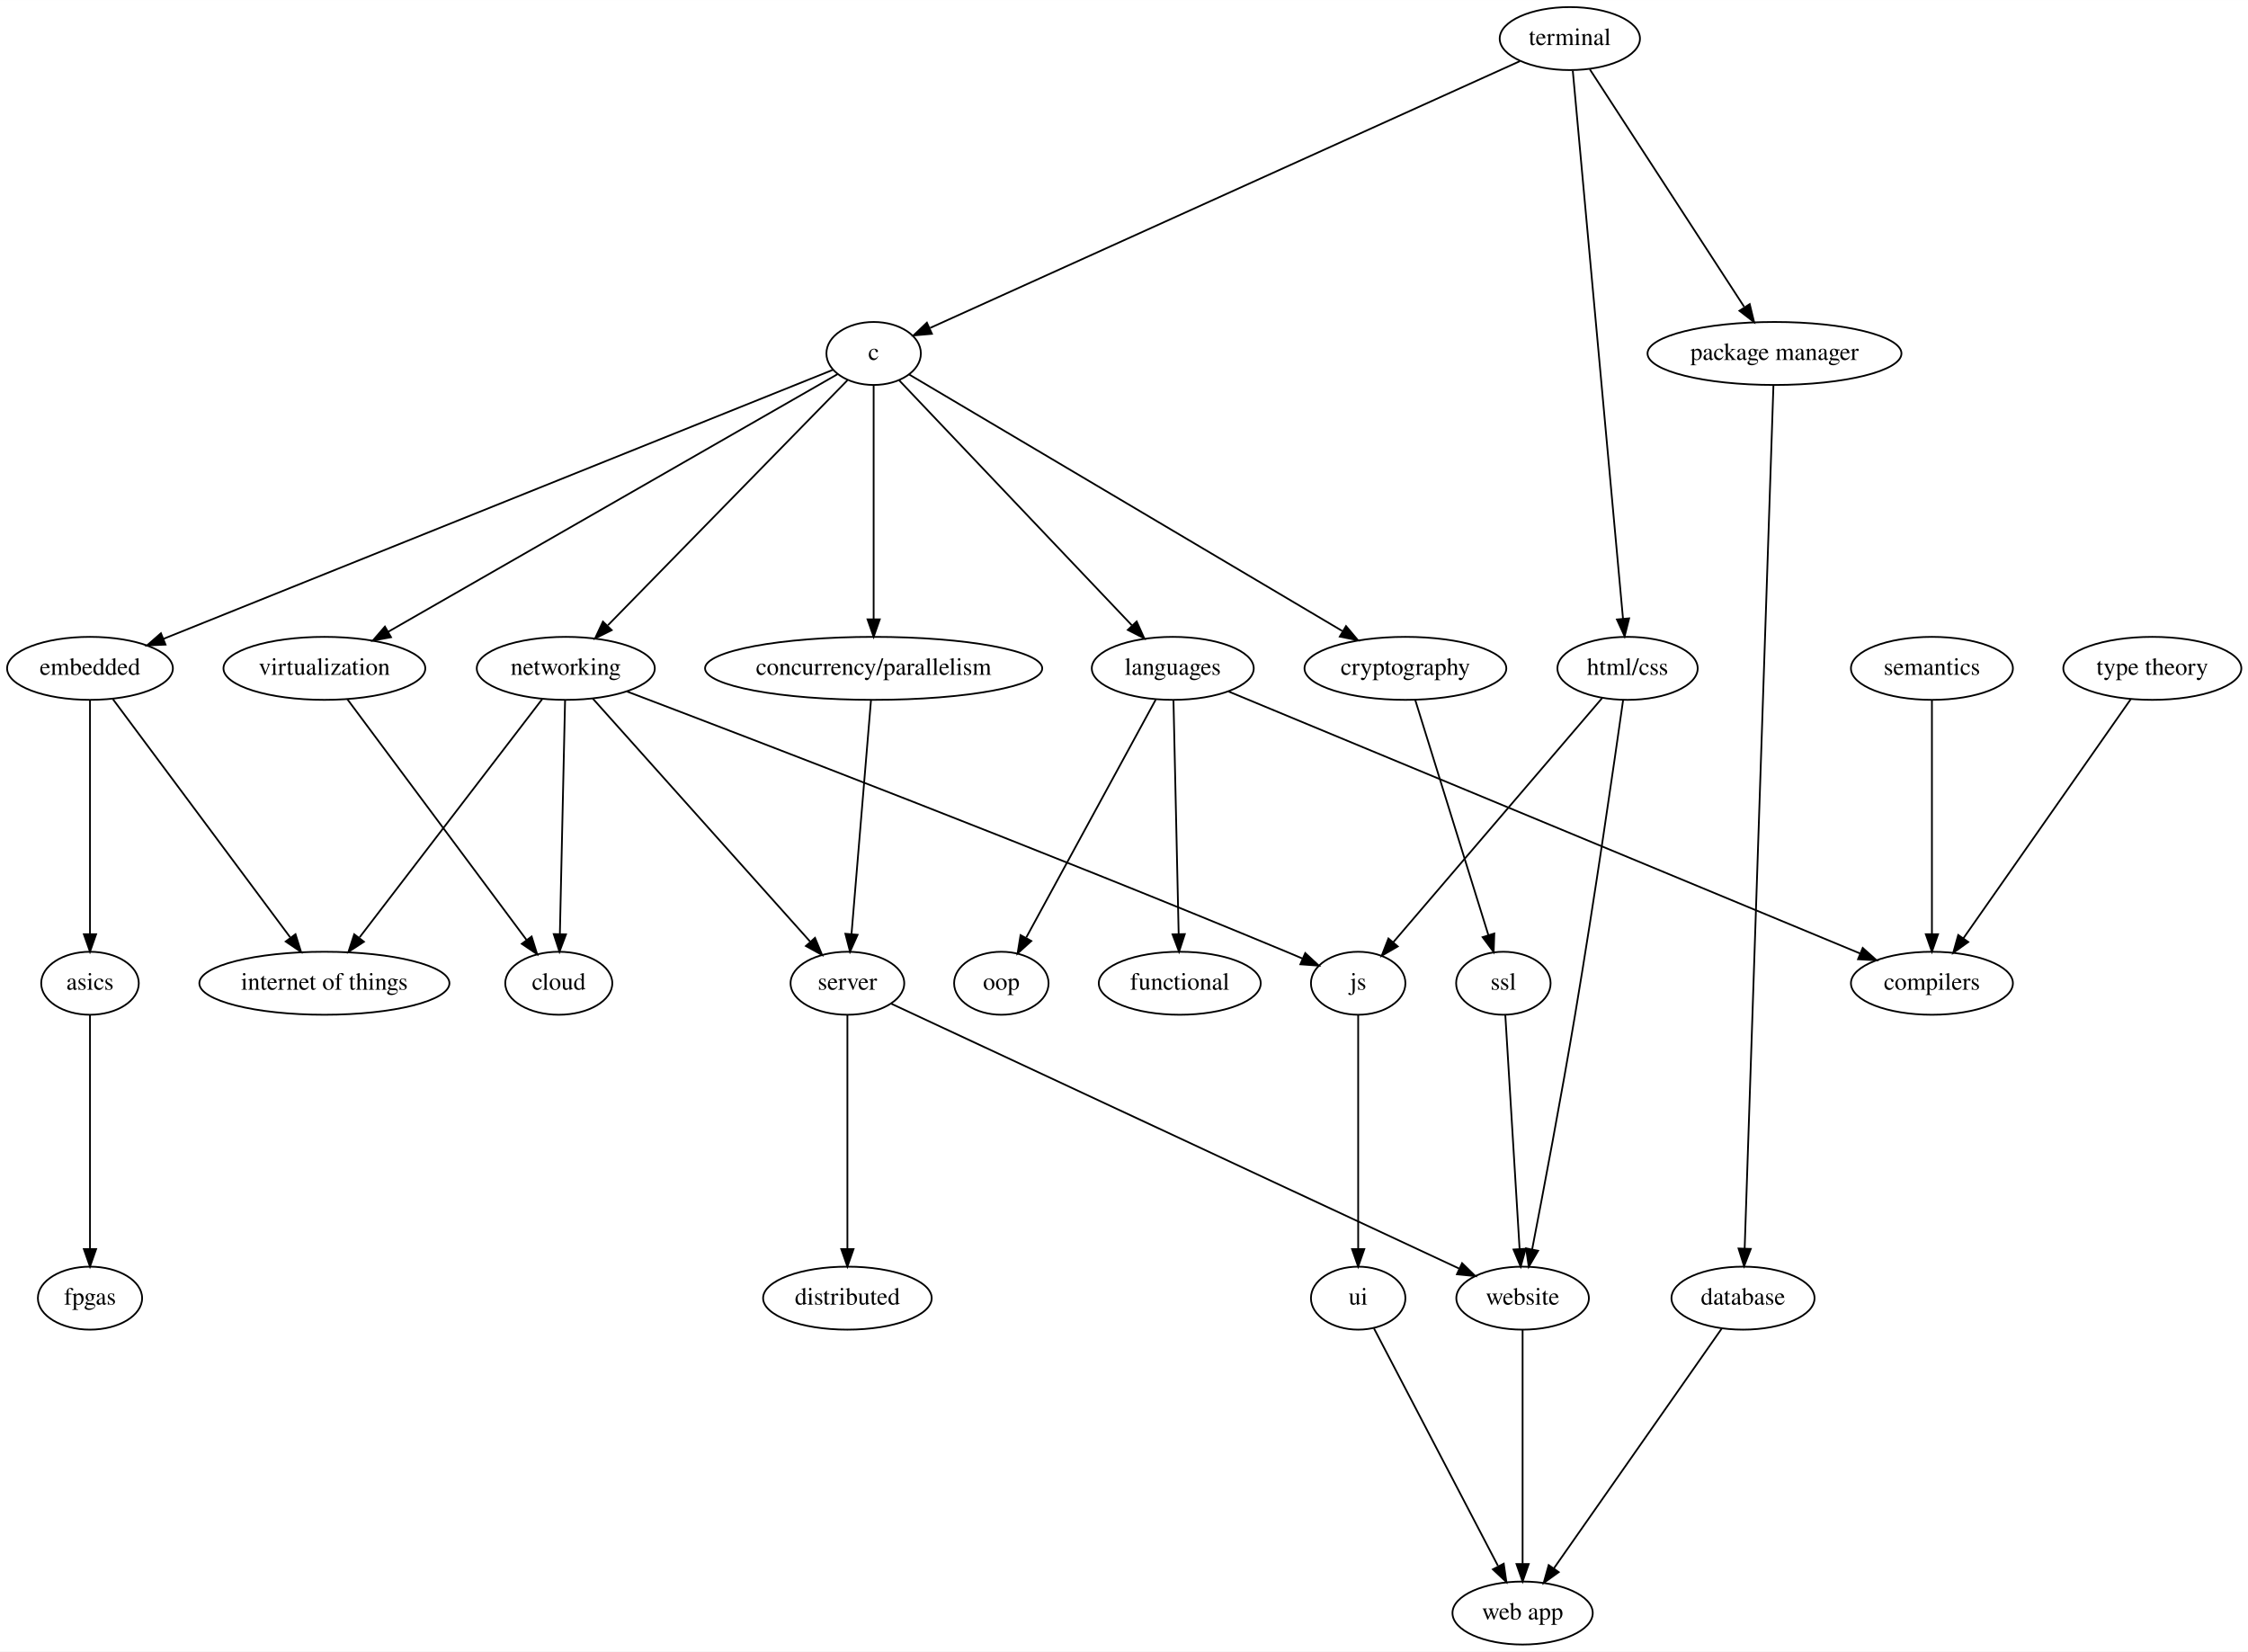
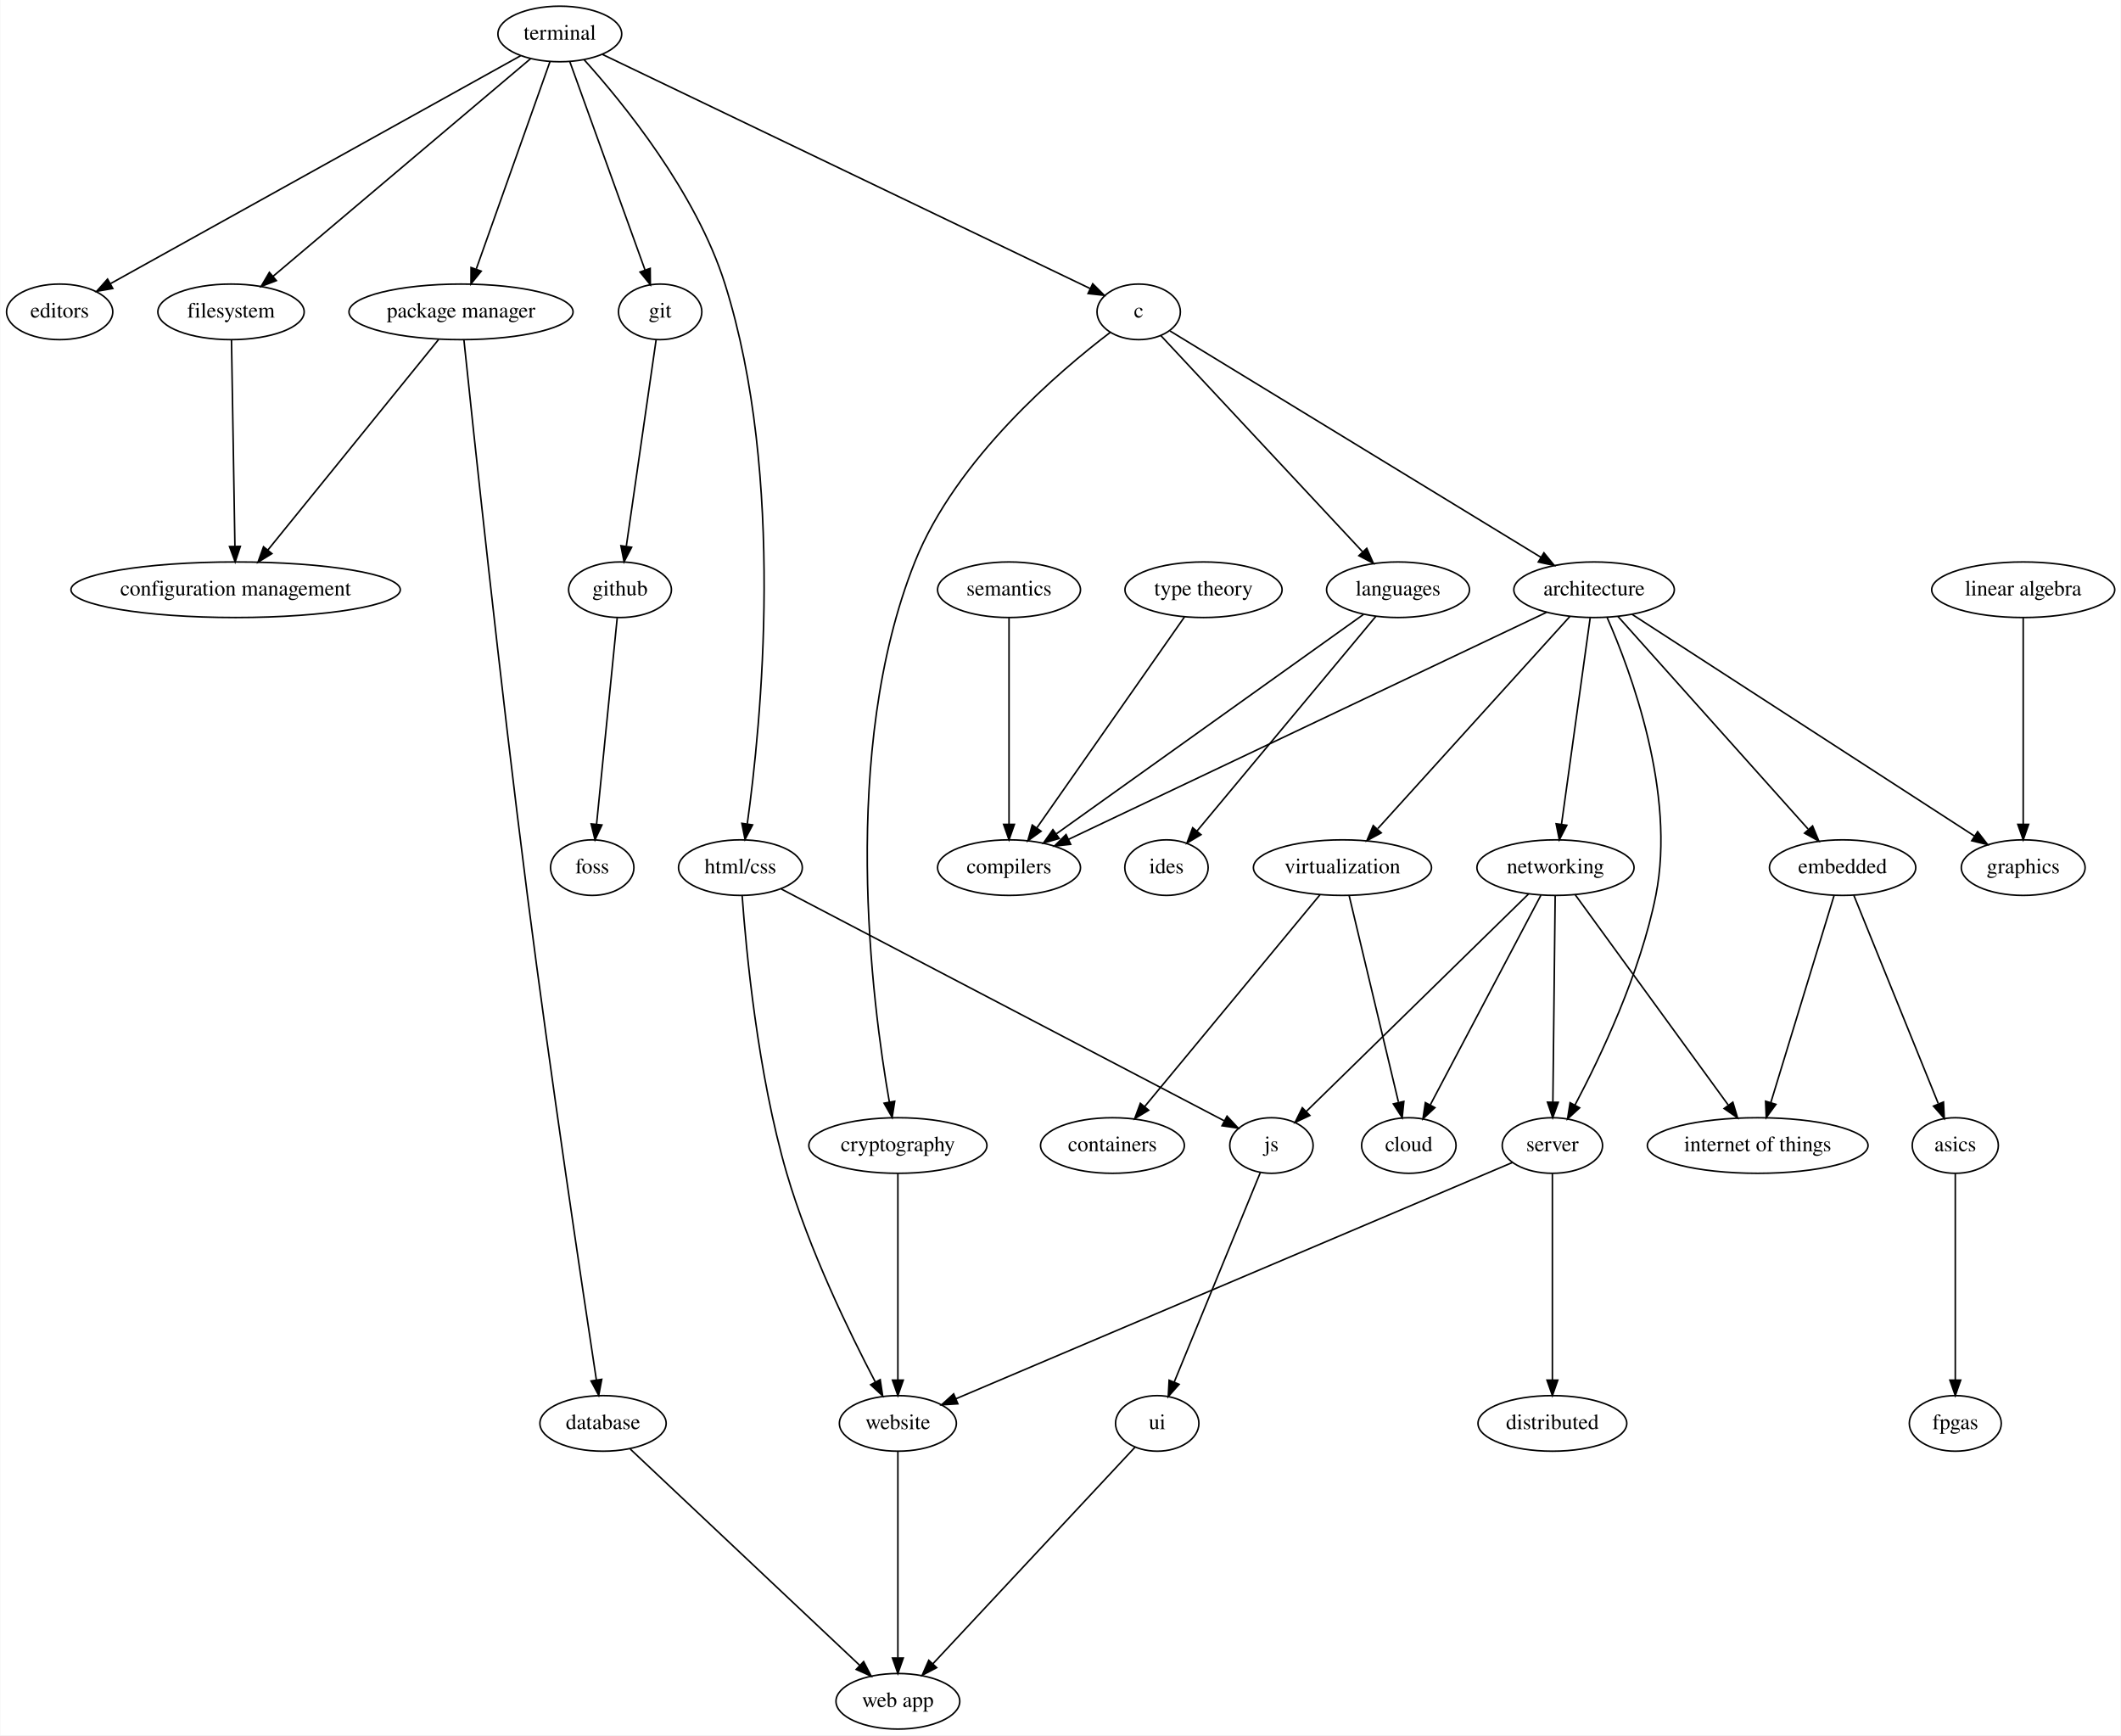
- <svg xmlns="http://www.w3.org/2000/svg" width="1285pt" height="944pt" viewBox="0.00 0.00 1285.14 944.00">
-   <g id="graph0" class="graph" transform="scale(1 1) rotate(0) translate(4 940)">
-     <polygon fill="#ffffff" stroke="transparent" points="-4,4 -4,-940 1281.141,-940 1281.141,4 -4,4" />
+ <svg xmlns="http://www.w3.org/2000/svg" width="1374pt" height="1124pt" viewBox="0.00 0.00 1373.59 1124.00">
+   <g id="graph0" class="graph" transform="scale(1 1) rotate(0) translate(4 1120)">
+     <polygon fill="#ffffff" stroke="transparent" points="-4,4 -4,-1120 1369.592,-1120 1369.592,4 -4,4" />
    <g id="node1" class="node">
-       <ellipse fill="none" stroke="#000000" cx="893.446" cy="-918" rx="40.094" ry="18" />
-       <text text-anchor="middle" x="893.446" y="-914.3" font-family="Times,serif" font-size="14.00" fill="#000000">terminal</text>
+       <ellipse fill="none" stroke="#000000" cx="358.447" cy="-1098" rx="40.094" ry="18" />
+       <text text-anchor="middle" x="358.447" y="-1094.3" font-family="Times,serif" font-size="14.00" fill="#000000">terminal</text>
    </g>
    <g id="node2" class="node">
-       <ellipse fill="none" stroke="#000000" cx="495.446" cy="-738" rx="27" ry="18" />
-       <text text-anchor="middle" x="495.446" y="-734.3" font-family="Times,serif" font-size="14.00" fill="#000000">c</text>
+       <ellipse fill="none" stroke="#000000" cx="34.447" cy="-918" rx="34.394" ry="18" />
+       <text text-anchor="middle" x="34.447" y="-914.3" font-family="Times,serif" font-size="14.00" fill="#000000">editors</text>
    </g>
    <g id="edge1" class="edge">
-       <path fill="none" stroke="#000000" d="M864.823,-905.055C792.668,-872.422 603.694,-786.956 527.741,-752.606" />
-       <polygon fill="#000000" stroke="#000000" points="528.768,-749.229 518.215,-748.298 525.884,-755.607 528.768,-749.229" />
+       <path fill="none" stroke="#000000" d="M333.023,-1083.876C274.869,-1051.568 132.184,-972.298 67.401,-936.308" />
+       <polygon fill="#000000" stroke="#000000" points="68.869,-933.12 58.428,-931.323 65.469,-939.239 68.869,-933.12" />
+     </g>
+     <g id="node3" class="node">
+       <ellipse fill="none" stroke="#000000" cx="145.447" cy="-918" rx="47.392" ry="18" />
+       <text text-anchor="middle" x="145.447" y="-914.3" font-family="Times,serif" font-size="14.00" fill="#000000">filesystem</text>
+     </g>
+     <g id="edge2" class="edge">
+       <path fill="none" stroke="#000000" d="M339.545,-1082.026C301.684,-1050.032 216.435,-977.99 172.603,-940.949" />
+       <polygon fill="#000000" stroke="#000000" points="174.818,-938.239 164.921,-934.457 170.3,-943.585 174.818,-938.239" />
+     </g>
+     <g id="node5" class="node">
+       <ellipse fill="none" stroke="#000000" cx="294.447" cy="-918" rx="72.588" ry="18" />
+       <text text-anchor="middle" x="294.447" y="-914.3" font-family="Times,serif" font-size="14.00" fill="#000000">package manager</text>
+     </g>
+     <g id="edge13" class="edge">
+       <path fill="none" stroke="#000000" d="M352.076,-1080.083C340.892,-1048.627 317.653,-983.267 304.355,-945.868" />
+       <polygon fill="#000000" stroke="#000000" points="307.535,-944.361 300.887,-936.112 300.939,-946.707 307.535,-944.361" />
+     </g>
+     <g id="node6" class="node">
+       <ellipse fill="none" stroke="#000000" cx="423.447" cy="-918" rx="27" ry="18" />
+       <text text-anchor="middle" x="423.447" y="-914.3" font-family="Times,serif" font-size="14.00" fill="#000000">git</text>
+     </g>
+     <g id="edge5" class="edge">
+       <path fill="none" stroke="#000000" d="M364.917,-1080.083C376.335,-1048.464 400.123,-982.591 413.592,-945.29" />
+       <polygon fill="#000000" stroke="#000000" points="416.994,-946.173 417.099,-935.579 410.411,-943.796 416.994,-946.173" />
+     </g>
+     <g id="node9" class="node">
+       <ellipse fill="none" stroke="#000000" cx="733.447" cy="-918" rx="27" ry="18" />
+       <text text-anchor="middle" x="733.447" y="-914.3" font-family="Times,serif" font-size="14.00" fill="#000000">c</text>
+     </g>
+     <g id="edge8" class="edge">
+       <path fill="none" stroke="#000000" d="M386.022,-1084.764C454.171,-1052.052 630.211,-967.553 702.133,-933.031" />
+       <polygon fill="#000000" stroke="#000000" points="703.671,-936.175 711.172,-928.692 700.642,-929.864 703.671,-936.175" />
+     </g>
+     <g id="node18" class="node">
+       <ellipse fill="none" stroke="#000000" cx="475.447" cy="-558" rx="40.094" ry="18" />
+       <text text-anchor="middle" x="475.447" y="-554.3" font-family="Times,serif" font-size="14.00" fill="#000000">html/css</text>
+     </g>
+     <g id="edge18" class="edge">
+       <path fill="none" stroke="#000000" d="M374.251,-1081.254C399.179,-1053.593 446.717,-995.477 465.447,-936 504.872,-810.809 488.815,-650.604 479.891,-586.436" />
+       <polygon fill="#000000" stroke="#000000" points="483.319,-585.687 478.426,-576.289 476.391,-586.687 483.319,-585.687" />
+     </g>
+     <g id="node4" class="node">
+       <ellipse fill="none" stroke="#000000" cx="148.447" cy="-738" rx="106.681" ry="18" />
+       <text text-anchor="middle" x="148.447" y="-734.3" font-family="Times,serif" font-size="14.00" fill="#000000">configuration management</text>
+     </g>
+     <g id="edge3" class="edge">
+       <path fill="none" stroke="#000000" d="M145.751,-899.75C146.276,-868.269 147.354,-803.55 147.976,-766.225" />
+       <polygon fill="#000000" stroke="#000000" points="151.479,-766.088 148.146,-756.031 144.48,-765.971 151.479,-766.088" />
+     </g>
+     <g id="edge4" class="edge">
+       <path fill="none" stroke="#000000" d="M279.914,-900.083C253.897,-868.006 199.284,-800.676 169.283,-763.688" />
+       <polygon fill="#000000" stroke="#000000" points="171.939,-761.406 162.921,-755.845 166.502,-765.816 171.939,-761.406" />
+     </g>
+     <g id="node20" class="node">
+       <ellipse fill="none" stroke="#000000" cx="386.447" cy="-198" rx="40.893" ry="18" />
+       <text text-anchor="middle" x="386.447" y="-194.3" font-family="Times,serif" font-size="14.00" fill="#000000">database</text>
+     </g>
+     <g id="edge22" class="edge">
+       <path fill="none" stroke="#000000" d="M296.32,-899.88C301.992,-845.384 319.687,-678.226 337.447,-540 352.451,-423.227 373.253,-284.467 382.141,-226.084" />
+       <polygon fill="#000000" stroke="#000000" points="385.61,-226.556 383.658,-216.142 378.69,-225.5 385.61,-226.556" />
    </g>
    <g id="node7" class="node">
-       <ellipse fill="none" stroke="#000000" cx="1010.446" cy="-738" rx="72.588" ry="18" />
-       <text text-anchor="middle" x="1010.446" y="-734.3" font-family="Times,serif" font-size="14.00" fill="#000000">package manager</text>
+       <ellipse fill="none" stroke="#000000" cx="397.447" cy="-738" rx="33.295" ry="18" />
+       <text text-anchor="middle" x="397.447" y="-734.3" font-family="Times,serif" font-size="14.00" fill="#000000">github</text>
+     </g>
+     <g id="edge6" class="edge">
+       <path fill="none" stroke="#000000" d="M420.859,-900.083C416.335,-868.761 406.955,-803.825 401.542,-766.349" />
+       <polygon fill="#000000" stroke="#000000" points="404.957,-765.509 400.063,-756.112 398.029,-766.51 404.957,-765.509" />
+     </g>
+     <g id="node8" class="node">
+       <ellipse fill="none" stroke="#000000" cx="379.447" cy="-558" rx="27" ry="18" />
+       <text text-anchor="middle" x="379.447" y="-554.3" font-family="Times,serif" font-size="14.00" fill="#000000">foss</text>
    </g>
    <g id="edge7" class="edge">
-       <path fill="none" stroke="#000000" d="M904.877,-900.413C925.444,-868.771 968.798,-802.074 993.062,-764.744" />
-       <polygon fill="#000000" stroke="#000000" points="996.279,-766.217 998.795,-755.925 990.41,-762.402 996.279,-766.217" />
+       <path fill="none" stroke="#000000" d="M395.622,-719.75C392.474,-688.269 386.002,-623.55 382.269,-586.225" />
+       <polygon fill="#000000" stroke="#000000" points="385.728,-585.633 381.25,-576.031 378.762,-586.329 385.728,-585.633" />
+     </g>
+     <g id="node10" class="node">
+       <ellipse fill="none" stroke="#000000" cx="1028.447" cy="-738" rx="51.991" ry="18" />
+       <text text-anchor="middle" x="1028.447" y="-734.3" font-family="Times,serif" font-size="14.00" fill="#000000">architecture</text>
+     </g>
+     <g id="edge9" class="edge">
+       <path fill="none" stroke="#000000" d="M753.723,-905.628C803.476,-875.27 932.038,-796.826 994.024,-759.004" />
+       <polygon fill="#000000" stroke="#000000" points="995.956,-761.925 1002.669,-753.729 992.31,-755.95 995.956,-761.925" />
+     </g>
+     <g id="node19" class="node">
+       <ellipse fill="none" stroke="#000000" cx="577.447" cy="-378" rx="57.69" ry="18" />
+       <text text-anchor="middle" x="577.447" y="-374.3" font-family="Times,serif" font-size="14.00" fill="#000000">cryptography</text>
+     </g>
+     <g id="edge20" class="edge">
+       <path fill="none" stroke="#000000" d="M715.06,-904.728C682.374,-879.883 615.09,-822.787 588.447,-756 539.594,-633.541 560.618,-470.6 571.951,-406.046" />
+       <polygon fill="#000000" stroke="#000000" points="575.395,-406.669 573.74,-396.204 568.508,-405.417 575.395,-406.669" />
+     </g>
+     <g id="node27" class="node">
+       <ellipse fill="none" stroke="#000000" cx="901.447" cy="-738" rx="46.292" ry="18" />
+       <text text-anchor="middle" x="901.447" y="-734.3" font-family="Times,serif" font-size="14.00" fill="#000000">languages</text>
+     </g>
+     <g id="edge31" class="edge">
+       <path fill="none" stroke="#000000" d="M747.77,-902.653C776.884,-871.46 843.188,-800.42 878.431,-762.66" />
+       <polygon fill="#000000" stroke="#000000" points="881.19,-764.833 885.455,-755.134 876.073,-760.057 881.19,-764.833" />
    </g>
    <g id="node11" class="node">
-       <ellipse fill="none" stroke="#000000" cx="926.446" cy="-558" rx="40.094" ry="18" />
-       <text text-anchor="middle" x="926.446" y="-554.3" font-family="Times,serif" font-size="14.00" fill="#000000">html/css</text>
+       <ellipse fill="none" stroke="#000000" cx="1003.447" cy="-558" rx="50.892" ry="18" />
+       <text text-anchor="middle" x="1003.447" y="-554.3" font-family="Times,serif" font-size="14.00" fill="#000000">networking</text>
+     </g>
+     <g id="edge41" class="edge">
+       <path fill="none" stroke="#000000" d="M1025.912,-719.75C1021.54,-688.269 1012.551,-623.55 1007.367,-586.225" />
+       <polygon fill="#000000" stroke="#000000" points="1010.794,-585.454 1005.951,-576.031 1003.86,-586.417 1010.794,-585.454" />
+     </g>
+     <g id="node13" class="node">
+       <ellipse fill="none" stroke="#000000" cx="865.447" cy="-558" rx="57.69" ry="18" />
+       <text text-anchor="middle" x="865.447" y="-554.3" font-family="Times,serif" font-size="14.00" fill="#000000">virtualization</text>
+     </g>
+     <g id="edge40" class="edge">
+       <path fill="none" stroke="#000000" d="M1012.818,-720.741C983.927,-688.836 922.049,-620.506 888.394,-583.34" />
+       <polygon fill="#000000" stroke="#000000" points="890.575,-580.534 881.268,-575.471 885.386,-585.233 890.575,-580.534" />
+     </g>
+     <g id="node15" class="node">
+       <ellipse fill="none" stroke="#000000" cx="1001.447" cy="-378" rx="32.494" ry="18" />
+       <text text-anchor="middle" x="1001.447" y="-374.3" font-family="Times,serif" font-size="14.00" fill="#000000">server</text>
+     </g>
+     <g id="edge14" class="edge">
+       <path fill="none" stroke="#000000" d="M1036.918,-719.99C1052.202,-685.213 1081.633,-606.387 1068.447,-540 1058.452,-489.68 1032.571,-435.391 1016.058,-404.175" />
+       <polygon fill="#000000" stroke="#000000" points="1019.081,-402.408 1011.262,-395.259 1012.917,-405.724 1019.081,-402.408" />
+     </g>
+     <g id="node23" class="node">
+       <ellipse fill="none" stroke="#000000" cx="1189.447" cy="-558" rx="47.392" ry="18" />
+       <text text-anchor="middle" x="1189.447" y="-554.3" font-family="Times,serif" font-size="14.00" fill="#000000">embedded</text>
+     </g>
+     <g id="edge26" class="edge">
+       <path fill="none" stroke="#000000" d="M1043.884,-720.741C1072.494,-688.755 1133.853,-620.155 1167.037,-583.055" />
+       <polygon fill="#000000" stroke="#000000" points="1169.998,-584.994 1174.056,-575.207 1164.781,-580.327 1169.998,-584.994" />
+     </g>
+     <g id="node29" class="node">
+       <ellipse fill="none" stroke="#000000" cx="649.447" cy="-558" rx="46.292" ry="18" />
+       <text text-anchor="middle" x="649.447" y="-554.3" font-family="Times,serif" font-size="14.00" fill="#000000">compilers</text>
+     </g>
+     <g id="edge33" class="edge">
+       <path fill="none" stroke="#000000" d="M997.753,-723.422C929.14,-690.836 763.463,-612.15 688.023,-576.321" />
+       <polygon fill="#000000" stroke="#000000" points="689.387,-573.094 678.853,-571.966 686.384,-579.418 689.387,-573.094" />
+     </g>
+     <g id="node33" class="node">
+       <ellipse fill="none" stroke="#000000" cx="1306.447" cy="-558" rx="40.094" ry="18" />
+       <text text-anchor="middle" x="1306.447" y="-554.3" font-family="Times,serif" font-size="14.00" fill="#000000">graphics</text>
+     </g>
+     <g id="edge42" class="edge">
+       <path fill="none" stroke="#000000" d="M1053.118,-722.026C1103.698,-689.276 1219.085,-614.565 1274.965,-578.384" />
+       <polygon fill="#000000" stroke="#000000" points="1276.911,-581.293 1283.403,-572.92 1273.107,-575.418 1276.911,-581.293" />
+     </g>
+     <g id="node12" class="node">
+       <ellipse fill="none" stroke="#000000" cx="908.447" cy="-378" rx="30.595" ry="18" />
+       <text text-anchor="middle" x="908.447" y="-374.3" font-family="Times,serif" font-size="14.00" fill="#000000">cloud</text>
+     </g>
+     <g id="edge10" class="edge">
+       <path fill="none" stroke="#000000" d="M993.991,-540.083C977.189,-508.248 942.059,-441.686 922.447,-404.527" />
+       <polygon fill="#000000" stroke="#000000" points="925.349,-402.526 917.586,-395.315 919.158,-405.793 925.349,-402.526" />
+     </g>
+     <g id="edge15" class="edge">
+       <path fill="none" stroke="#000000" d="M1003.244,-539.75C1002.894,-508.269 1002.175,-443.55 1001.761,-406.225" />
+       <polygon fill="#000000" stroke="#000000" points="1005.258,-405.991 1001.647,-396.031 998.259,-406.069 1005.258,-405.991" />
+     </g>
+     <g id="node24" class="node">
+       <ellipse fill="none" stroke="#000000" cx="1134.447" cy="-378" rx="71.487" ry="18" />
+       <text text-anchor="middle" x="1134.447" y="-374.3" font-family="Times,serif" font-size="14.00" fill="#000000">internet of things</text>
+     </g>
+     <g id="edge28" class="edge">
+       <path fill="none" stroke="#000000" d="M1016.246,-540.413C1039.372,-508.637 1088.227,-441.508 1115.328,-404.271" />
+       <polygon fill="#000000" stroke="#000000" points="1118.347,-406.07 1121.402,-395.925 1112.687,-401.951 1118.347,-406.07" />
+     </g>
+     <g id="node32" class="node">
+       <ellipse fill="none" stroke="#000000" cx="819.447" cy="-378" rx="27" ry="18" />
+       <text text-anchor="middle" x="819.447" y="-374.3" font-family="Times,serif" font-size="14.00" fill="#000000">js</text>
+     </g>
+     <g id="edge38" class="edge">
+       <path fill="none" stroke="#000000" d="M986.137,-541.066C952.728,-508.384 879.378,-436.629 842.124,-400.184" />
+       <polygon fill="#000000" stroke="#000000" points="844.345,-397.461 834.749,-392.97 839.45,-402.465 844.345,-397.461" />
+     </g>
+     <g id="edge11" class="edge">
+       <path fill="none" stroke="#000000" d="M869.807,-539.75C877.327,-508.269 892.788,-443.55 901.704,-406.225" />
+       <polygon fill="#000000" stroke="#000000" points="905.22,-406.57 904.14,-396.031 898.412,-404.944 905.22,-406.57" />
+     </g>
+     <g id="node14" class="node">
+       <ellipse fill="none" stroke="#000000" cx="716.447" cy="-378" rx="46.593" ry="18" />
+       <text text-anchor="middle" x="716.447" y="-374.3" font-family="Times,serif" font-size="14.00" fill="#000000">containers</text>
    </g>
    <g id="edge12" class="edge">
-       <path fill="none" stroke="#000000" d="M895.128,-899.653C900.512,-840.913 917.352,-657.201 923.851,-586.305" />
-       <polygon fill="#000000" stroke="#000000" points="927.34,-586.588 924.767,-576.31 920.369,-585.949 927.34,-586.588" />
-     </g>
-     <g id="node3" class="node">
-       <ellipse fill="none" stroke="#000000" cx="181.446" cy="-558" rx="57.69" ry="18" />
-       <text text-anchor="middle" x="181.446" y="-554.3" font-family="Times,serif" font-size="14.00" fill="#000000">virtualization</text>
-     </g>
-     <g id="edge2" class="edge">
-       <path fill="none" stroke="#000000" d="M474.843,-726.19C422.589,-696.235 284.343,-616.986 217.991,-578.949" />
-       <polygon fill="#000000" stroke="#000000" points="219.538,-575.802 209.122,-573.865 216.057,-581.875 219.538,-575.802" />
-     </g>
-     <g id="node4" class="node">
-       <ellipse fill="none" stroke="#000000" cx="319.446" cy="-558" rx="50.892" ry="18" />
-       <text text-anchor="middle" x="319.446" y="-554.3" font-family="Times,serif" font-size="14.00" fill="#000000">networking</text>
-     </g>
-     <g id="edge3" class="edge">
-       <path fill="none" stroke="#000000" d="M480.44,-722.653C449.94,-691.46 380.479,-620.42 343.558,-582.66" />
-       <polygon fill="#000000" stroke="#000000" points="345.693,-579.837 336.199,-575.134 340.688,-584.731 345.693,-579.837" />
-     </g>
-     <g id="node5" class="node">
-       <ellipse fill="none" stroke="#000000" cx="495.446" cy="-558" rx="96.383" ry="18" />
-       <text text-anchor="middle" x="495.446" y="-554.3" font-family="Times,serif" font-size="14.00" fill="#000000">concurrency/parallelism</text>
-     </g>
-     <g id="edge4" class="edge">
-       <path fill="none" stroke="#000000" d="M495.446,-719.75C495.446,-688.269 495.446,-623.55 495.446,-586.225" />
-       <polygon fill="#000000" stroke="#000000" points="498.946,-586.031 495.446,-576.031 491.946,-586.031 498.946,-586.031" />
-     </g>
-     <g id="node12" class="node">
-       <ellipse fill="none" stroke="#000000" cx="799.446" cy="-558" rx="57.69" ry="18" />
-       <text text-anchor="middle" x="799.446" y="-554.3" font-family="Times,serif" font-size="14.00" fill="#000000">cryptography</text>
-     </g>
-     <g id="edge14" class="edge">
-       <path fill="none" stroke="#000000" d="M515.864,-725.91C566.619,-695.858 699.025,-617.46 763.34,-579.378" />
-       <polygon fill="#000000" stroke="#000000" points="765.496,-582.169 772.317,-574.063 761.929,-576.146 765.496,-582.169" />
+       <path fill="none" stroke="#000000" d="M850.889,-540.413C824.338,-508.339 767.971,-440.243 737.331,-403.229" />
+       <polygon fill="#000000" stroke="#000000" points="739.917,-400.865 730.845,-395.393 734.525,-405.328 739.917,-400.865" />
+     </g>
+     <g id="node16" class="node">
+       <ellipse fill="none" stroke="#000000" cx="1001.447" cy="-198" rx="48.192" ry="18" />
+       <text text-anchor="middle" x="1001.447" y="-194.3" font-family="Times,serif" font-size="14.00" fill="#000000">distributed</text>
+     </g>
+     <g id="edge16" class="edge">
+       <path fill="none" stroke="#000000" d="M1001.447,-359.75C1001.447,-328.269 1001.447,-263.55 1001.447,-226.225" />
+       <polygon fill="#000000" stroke="#000000" points="1004.947,-226.031 1001.447,-216.031 997.947,-226.031 1004.947,-226.031" />
    </g>
    <g id="node17" class="node">
-       <ellipse fill="none" stroke="#000000" cx="47.446" cy="-558" rx="47.392" ry="18" />
-       <text text-anchor="middle" x="47.446" y="-554.3" font-family="Times,serif" font-size="14.00" fill="#000000">embedded</text>
+       <ellipse fill="none" stroke="#000000" cx="577.447" cy="-198" rx="37.894" ry="18" />
+       <text text-anchor="middle" x="577.447" y="-194.3" font-family="Times,serif" font-size="14.00" fill="#000000">website</text>
+     </g>
+     <g id="edge17" class="edge">
+       <path fill="none" stroke="#000000" d="M975.562,-367.011C903.369,-336.363 699.561,-249.841 614.97,-213.93" />
+       <polygon fill="#000000" stroke="#000000" points="616.308,-210.695 605.735,-210.009 613.573,-217.139 616.308,-210.695" />
+     </g>
+     <g id="node21" class="node">
+       <ellipse fill="none" stroke="#000000" cx="577.447" cy="-18" rx="40.094" ry="18" />
+       <text text-anchor="middle" x="577.447" y="-14.3" font-family="Times,serif" font-size="14.00" fill="#000000">web app</text>
+     </g>
+     <g id="edge24" class="edge">
+       <path fill="none" stroke="#000000" d="M577.447,-179.75C577.447,-148.269 577.447,-83.55 577.447,-46.225" />
+       <polygon fill="#000000" stroke="#000000" points="580.947,-46.031 577.447,-36.031 573.947,-46.031 580.947,-46.031" />
+     </g>
+     <g id="edge19" class="edge">
+       <path fill="none" stroke="#000000" d="M476.564,-539.904C479.094,-504.652 486.577,-424.574 505.447,-360 519.92,-310.471 546.317,-256.333 562.812,-224.867" />
+       <polygon fill="#000000" stroke="#000000" points="565.996,-226.334 567.59,-215.859 559.812,-223.054 565.996,-226.334" />
+     </g>
+     <g id="edge37" class="edge">
+       <path fill="none" stroke="#000000" d="M501.869,-544.175C564.549,-511.377 721.975,-429.003 788.743,-394.066" />
+       <polygon fill="#000000" stroke="#000000" points="790.676,-397.005 797.914,-389.267 787.431,-390.802 790.676,-397.005" />
    </g>
    <g id="edge21" class="edge">
-       <path fill="none" stroke="#000000" d="M472.303,-728.702C400.659,-699.916 181.8,-611.981 89.357,-574.839" />
-       <polygon fill="#000000" stroke="#000000" points="90.614,-571.572 80.03,-571.092 88.004,-578.068 90.614,-571.572" />
-     </g>
-     <g id="node21" class="node">
-       <ellipse fill="none" stroke="#000000" cx="666.446" cy="-558" rx="46.292" ry="18" />
-       <text text-anchor="middle" x="666.446" y="-554.3" font-family="Times,serif" font-size="14.00" fill="#000000">languages</text>
-     </g>
-     <g id="edge26" class="edge">
-       <path fill="none" stroke="#000000" d="M510.025,-722.653C539.659,-691.46 607.147,-620.42 643.018,-582.66" />
-       <polygon fill="#000000" stroke="#000000" points="645.818,-584.795 650.168,-575.134 640.743,-579.974 645.818,-584.795" />
-     </g>
-     <g id="node6" class="node">
-       <ellipse fill="none" stroke="#000000" cx="315.446" cy="-378" rx="30.595" ry="18" />
-       <text text-anchor="middle" x="315.446" y="-374.3" font-family="Times,serif" font-size="14.00" fill="#000000">cloud</text>
-     </g>
-     <g id="edge6" class="edge">
-       <path fill="none" stroke="#000000" d="M194.538,-540.413C218.499,-508.228 269.46,-439.772 296.949,-402.846" />
-       <polygon fill="#000000" stroke="#000000" points="299.918,-404.72 303.082,-394.608 294.303,-400.539 299.918,-404.72" />
-     </g>
-     <g id="edge5" class="edge">
-       <path fill="none" stroke="#000000" d="M319.04,-539.75C318.341,-508.269 316.902,-443.55 316.073,-406.225" />
-       <polygon fill="#000000" stroke="#000000" points="319.568,-405.95 315.846,-396.031 312.57,-406.106 319.568,-405.95" />
-     </g>
-     <g id="node8" class="node">
-       <ellipse fill="none" stroke="#000000" cx="480.446" cy="-378" rx="32.494" ry="18" />
-       <text text-anchor="middle" x="480.446" y="-374.3" font-family="Times,serif" font-size="14.00" fill="#000000">server</text>
-     </g>
-     <g id="edge9" class="edge">
-       <path fill="none" stroke="#000000" d="M334.883,-540.741C363.786,-508.427 426.11,-438.748 459.045,-401.926" />
-       <polygon fill="#000000" stroke="#000000" points="461.928,-403.953 465.986,-394.166 456.711,-399.286 461.928,-403.953" />
-     </g>
-     <g id="node18" class="node">
-       <ellipse fill="none" stroke="#000000" cx="181.446" cy="-378" rx="71.487" ry="18" />
-       <text text-anchor="middle" x="181.446" y="-374.3" font-family="Times,serif" font-size="14.00" fill="#000000">internet of things</text>
+       <path fill="none" stroke="#000000" d="M577.447,-359.75C577.447,-328.269 577.447,-263.55 577.447,-226.225" />
+       <polygon fill="#000000" stroke="#000000" points="580.947,-226.031 577.447,-216.031 573.947,-226.031 580.947,-226.031" />
    </g>
    <g id="edge23" class="edge">
-       <path fill="none" stroke="#000000" d="M305.962,-540.413C281.601,-508.637 230.135,-441.508 201.587,-404.271" />
-       <polygon fill="#000000" stroke="#000000" points="204.05,-401.731 195.188,-395.925 198.495,-405.99 204.05,-401.731" />
-     </g>
-     <g id="node27" class="node">
-       <ellipse fill="none" stroke="#000000" cx="772.446" cy="-378" rx="27" ry="18" />
-       <text text-anchor="middle" x="772.446" y="-374.3" font-family="Times,serif" font-size="14.00" fill="#000000">js</text>
-     </g>
-     <g id="edge33" class="edge">
-       <path fill="none" stroke="#000000" d="M354.356,-544.802C425.595,-517.752 592.709,-453.704 731.446,-396 734.46,-394.746 737.59,-393.419 740.714,-392.077" />
-       <polygon fill="#000000" stroke="#000000" points="742.18,-395.256 749.957,-388.062 739.39,-388.836 742.18,-395.256" />
-     </g>
-     <g id="edge8" class="edge">
-       <path fill="none" stroke="#000000" d="M493.925,-539.75C491.301,-508.269 485.908,-443.55 482.798,-406.225" />
-       <polygon fill="#000000" stroke="#000000" points="486.267,-405.705 481.948,-396.031 479.291,-406.287 486.267,-405.705" />
-     </g>
-     <g id="node14" class="node">
-       <ellipse fill="none" stroke="#000000" cx="992.446" cy="-198" rx="40.893" ry="18" />
-       <text text-anchor="middle" x="992.446" y="-194.3" font-family="Times,serif" font-size="14.00" fill="#000000">database</text>
-     </g>
-     <g id="edge17" class="edge">
-       <path fill="none" stroke="#000000" d="M1009.837,-719.724C1007.184,-640.161 996.634,-323.64 993.396,-226.499" />
-       <polygon fill="#000000" stroke="#000000" points="996.886,-226.149 993.055,-216.272 989.89,-226.383 996.886,-226.149" />
-     </g>
-     <g id="node9" class="node">
-       <ellipse fill="none" stroke="#000000" cx="480.446" cy="-198" rx="48.192" ry="18" />
-       <text text-anchor="middle" x="480.446" y="-194.3" font-family="Times,serif" font-size="14.00" fill="#000000">distributed</text>
-     </g>
-     <g id="edge10" class="edge">
-       <path fill="none" stroke="#000000" d="M480.446,-359.75C480.446,-328.269 480.446,-263.55 480.446,-226.225" />
-       <polygon fill="#000000" stroke="#000000" points="483.946,-226.031 480.446,-216.031 476.946,-226.031 483.946,-226.031" />
-     </g>
-     <g id="node10" class="node">
-       <ellipse fill="none" stroke="#000000" cx="866.446" cy="-198" rx="37.894" ry="18" />
-       <text text-anchor="middle" x="866.446" y="-194.3" font-family="Times,serif" font-size="14.00" fill="#000000">website</text>
-     </g>
-     <g id="edge11" class="edge">
-       <path fill="none" stroke="#000000" d="M505.475,-366.328C571.802,-335.399 752.313,-251.222 830.043,-214.975" />
-       <polygon fill="#000000" stroke="#000000" points="831.852,-217.994 839.436,-210.595 828.894,-211.649 831.852,-217.994" />
-     </g>
-     <g id="node15" class="node">
-       <ellipse fill="none" stroke="#000000" cx="866.446" cy="-18" rx="40.094" ry="18" />
-       <text text-anchor="middle" x="866.446" y="-14.3" font-family="Times,serif" font-size="14.00" fill="#000000">web app</text>
-     </g>
-     <g id="edge19" class="edge">
-       <path fill="none" stroke="#000000" d="M866.446,-179.75C866.446,-148.269 866.446,-83.55 866.446,-46.225" />
-       <polygon fill="#000000" stroke="#000000" points="869.946,-46.031 866.446,-36.031 862.946,-46.031 869.946,-46.031" />
-     </g>
-     <g id="edge13" class="edge">
-       <path fill="none" stroke="#000000" d="M923.913,-539.95C918.978,-505.106 907.582,-426.17 896.446,-360 888.513,-312.864 878.153,-258.236 871.916,-225.983" />
-       <polygon fill="#000000" stroke="#000000" points="875.309,-225.095 869.968,-215.945 868.437,-226.429 875.309,-225.095" />
+       <path fill="none" stroke="#000000" d="M404.073,-181.389C438.272,-149.16 513.696,-78.08 552.821,-41.208" />
+       <polygon fill="#000000" stroke="#000000" points="555.262,-43.717 560.139,-34.311 550.461,-38.623 555.262,-43.717" />
+     </g>
+     <g id="node22" class="node">
+       <ellipse fill="none" stroke="#000000" cx="745.447" cy="-198" rx="27" ry="18" />
+       <text text-anchor="middle" x="745.447" y="-194.3" font-family="Times,serif" font-size="14.00" fill="#000000">ui</text>
+     </g>
+     <g id="edge25" class="edge">
+       <path fill="none" stroke="#000000" d="M731.123,-182.653C701.936,-151.381 635.368,-80.058 600.195,-42.373" />
+       <polygon fill="#000000" stroke="#000000" points="602.572,-39.791 593.191,-34.868 597.455,-44.567 602.572,-39.791" />
+     </g>
+     <g id="edge27" class="edge">
+       <path fill="none" stroke="#000000" d="M1183.972,-540.083C1174.361,-508.627 1154.39,-443.267 1142.962,-405.868" />
+       <polygon fill="#000000" stroke="#000000" points="1146.251,-404.653 1139.981,-396.112 1139.556,-406.698 1146.251,-404.653" />
+     </g>
+     <g id="node25" class="node">
+       <ellipse fill="none" stroke="#000000" cx="1262.447" cy="-378" rx="27.895" ry="18" />
+       <text text-anchor="middle" x="1262.447" y="-374.3" font-family="Times,serif" font-size="14.00" fill="#000000">asics</text>
+     </g>
+     <g id="edge29" class="edge">
+       <path fill="none" stroke="#000000" d="M1196.713,-540.083C1209.536,-508.464 1236.252,-442.591 1251.379,-405.29" />
+       <polygon fill="#000000" stroke="#000000" points="1254.803,-406.161 1255.318,-395.579 1248.316,-403.531 1254.803,-406.161" />
+     </g>
+     <g id="node26" class="node">
+       <ellipse fill="none" stroke="#000000" cx="1262.447" cy="-198" rx="29.795" ry="18" />
+       <text text-anchor="middle" x="1262.447" y="-194.3" font-family="Times,serif" font-size="14.00" fill="#000000">fpgas</text>
+     </g>
+     <g id="edge30" class="edge">
+       <path fill="none" stroke="#000000" d="M1262.447,-359.75C1262.447,-328.269 1262.447,-263.55 1262.447,-226.225" />
+       <polygon fill="#000000" stroke="#000000" points="1265.947,-226.031 1262.447,-216.031 1258.947,-226.031 1265.947,-226.031" />
+     </g>
+     <g id="node28" class="node">
+       <ellipse fill="none" stroke="#000000" cx="751.447" cy="-558" rx="27" ry="18" />
+       <text text-anchor="middle" x="751.447" y="-554.3" font-family="Times,serif" font-size="14.00" fill="#000000">ides</text>
    </g>
    <g id="edge32" class="edge">
-       <path fill="none" stroke="#000000" d="M911.958,-541.066C884.322,-508.765 824.032,-438.296 792.528,-401.472" />
-       <polygon fill="#000000" stroke="#000000" points="795.061,-399.049 785.9,-393.726 789.741,-403.6 795.061,-399.049" />
-     </g>
-     <g id="node13" class="node">
-       <ellipse fill="none" stroke="#000000" cx="855.446" cy="-378" rx="27" ry="18" />
-       <text text-anchor="middle" x="855.446" y="-374.3" font-family="Times,serif" font-size="14.00" fill="#000000">ssl</text>
-     </g>
-     <g id="edge15" class="edge">
-       <path fill="none" stroke="#000000" d="M805.02,-540.083C814.832,-508.546 835.246,-442.929 846.866,-405.578" />
-       <polygon fill="#000000" stroke="#000000" points="850.265,-406.433 849.894,-395.845 843.581,-404.353 850.265,-406.433" />
-     </g>
-     <g id="edge16" class="edge">
-       <path fill="none" stroke="#000000" d="M856.561,-359.75C858.485,-328.269 862.44,-263.55 864.721,-226.225" />
-       <polygon fill="#000000" stroke="#000000" points="868.227,-226.226 865.344,-216.031 861.24,-225.798 868.227,-226.226" />
-     </g>
-     <g id="edge18" class="edge">
-       <path fill="none" stroke="#000000" d="M980.364,-180.741C958.068,-148.889 910.357,-80.731 884.313,-43.524" />
-       <polygon fill="#000000" stroke="#000000" points="887.093,-41.392 878.491,-35.207 881.358,-45.406 887.093,-41.392" />
-     </g>
-     <g id="node16" class="node">
-       <ellipse fill="none" stroke="#000000" cx="772.446" cy="-198" rx="27" ry="18" />
-       <text text-anchor="middle" x="772.446" y="-194.3" font-family="Times,serif" font-size="14.00" fill="#000000">ui</text>
-     </g>
-     <g id="edge20" class="edge">
-       <path fill="none" stroke="#000000" d="M781.459,-180.741C797.868,-149.319 832.728,-82.566 852.32,-45.049" />
-       <polygon fill="#000000" stroke="#000000" points="855.656,-46.222 857.183,-35.737 849.451,-42.981 855.656,-46.222" />
-     </g>
-     <g id="edge22" class="edge">
-       <path fill="none" stroke="#000000" d="M60.538,-540.413C84.194,-508.637 134.168,-441.508 161.889,-404.271" />
-       <polygon fill="#000000" stroke="#000000" points="164.938,-406.036 168.102,-395.925 159.323,-401.856 164.938,-406.036" />
-     </g>
-     <g id="node19" class="node">
-       <ellipse fill="none" stroke="#000000" cx="47.446" cy="-378" rx="27.895" ry="18" />
-       <text text-anchor="middle" x="47.446" y="-374.3" font-family="Times,serif" font-size="14.00" fill="#000000">asics</text>
-     </g>
-     <g id="edge24" class="edge">
-       <path fill="none" stroke="#000000" d="M47.446,-539.75C47.446,-508.269 47.446,-443.55 47.446,-406.225" />
-       <polygon fill="#000000" stroke="#000000" points="50.946,-406.031 47.446,-396.031 43.946,-406.031 50.946,-406.031" />
-     </g>
-     <g id="node20" class="node">
-       <ellipse fill="none" stroke="#000000" cx="47.446" cy="-198" rx="29.795" ry="18" />
-       <text text-anchor="middle" x="47.446" y="-194.3" font-family="Times,serif" font-size="14.00" fill="#000000">fpgas</text>
-     </g>
-     <g id="edge25" class="edge">
-       <path fill="none" stroke="#000000" d="M47.446,-359.75C47.446,-328.269 47.446,-263.55 47.446,-226.225" />
-       <polygon fill="#000000" stroke="#000000" points="50.946,-226.031 47.446,-216.031 43.946,-226.031 50.946,-226.031" />
-     </g>
-     <g id="node22" class="node">
-       <ellipse fill="none" stroke="#000000" cx="568.446" cy="-378" rx="27" ry="18" />
-       <text text-anchor="middle" x="568.446" y="-374.3" font-family="Times,serif" font-size="14.00" fill="#000000">oop</text>
-     </g>
-     <g id="edge27" class="edge">
-       <path fill="none" stroke="#000000" d="M656.691,-540.083C639.314,-508.166 602.933,-441.344 582.733,-404.242" />
-       <polygon fill="#000000" stroke="#000000" points="585.586,-402.162 577.73,-395.053 579.438,-405.509 585.586,-402.162" />
-     </g>
-     <g id="node23" class="node">
-       <ellipse fill="none" stroke="#000000" cx="670.446" cy="-378" rx="46.292" ry="18" />
-       <text text-anchor="middle" x="670.446" y="-374.3" font-family="Times,serif" font-size="14.00" fill="#000000">functional</text>
-     </g>
-     <g id="edge28" class="edge">
-       <path fill="none" stroke="#000000" d="M666.851,-539.75C667.551,-508.269 668.989,-443.55 669.819,-406.225" />
-       <polygon fill="#000000" stroke="#000000" points="673.322,-406.106 670.045,-396.031 666.324,-405.95 673.322,-406.106" />
-     </g>
-     <g id="node24" class="node">
-       <ellipse fill="none" stroke="#000000" cx="1100.446" cy="-378" rx="46.292" ry="18" />
-       <text text-anchor="middle" x="1100.446" y="-374.3" font-family="Times,serif" font-size="14.00" fill="#000000">compilers</text>
-     </g>
-     <g id="edge29" class="edge">
-       <path fill="none" stroke="#000000" d="M698.359,-544.764C775.735,-512.673 973.282,-430.741 1059.339,-395.049" />
-       <polygon fill="#000000" stroke="#000000" points="1060.883,-398.198 1068.779,-391.134 1058.201,-391.732 1060.883,-398.198" />
-     </g>
-     <g id="node25" class="node">
-       <ellipse fill="none" stroke="#000000" cx="1100.446" cy="-558" rx="46.292" ry="18" />
-       <text text-anchor="middle" x="1100.446" y="-554.3" font-family="Times,serif" font-size="14.00" fill="#000000">semantics</text>
-     </g>
-     <g id="edge30" class="edge">
-       <path fill="none" stroke="#000000" d="M1100.446,-539.75C1100.446,-508.269 1100.446,-443.55 1100.446,-406.225" />
-       <polygon fill="#000000" stroke="#000000" points="1103.946,-406.031 1100.446,-396.031 1096.946,-406.031 1103.946,-406.031" />
-     </g>
-     <g id="node26" class="node">
-       <ellipse fill="none" stroke="#000000" cx="1226.446" cy="-558" rx="50.892" ry="18" />
-       <text text-anchor="middle" x="1226.446" y="-554.3" font-family="Times,serif" font-size="14.00" fill="#000000">type theory</text>
-     </g>
-     <g id="edge31" class="edge">
-       <path fill="none" stroke="#000000" d="M1214.135,-540.413C1191.777,-508.473 1144.416,-440.815 1118.434,-403.697" />
-       <polygon fill="#000000" stroke="#000000" points="1121.223,-401.579 1112.621,-395.393 1115.488,-405.593 1121.223,-401.579" />
+       <path fill="none" stroke="#000000" d="M887.064,-720.741C860.068,-688.346 801.776,-618.395 771.153,-581.647" />
+       <polygon fill="#000000" stroke="#000000" points="773.796,-579.351 764.705,-573.91 768.418,-583.832 773.796,-579.351" />
    </g>
    <g id="edge34" class="edge">
-       <path fill="none" stroke="#000000" d="M772.446,-359.75C772.446,-328.269 772.446,-263.55 772.446,-226.225" />
-       <polygon fill="#000000" stroke="#000000" points="775.946,-226.031 772.446,-216.031 768.946,-226.031 775.946,-226.031" />
+       <path fill="none" stroke="#000000" d="M879.084,-722.026C833.878,-689.736 731.566,-616.656 680.151,-579.932" />
+       <polygon fill="#000000" stroke="#000000" points="681.932,-576.902 671.76,-573.938 677.863,-582.598 681.932,-576.902" />
+     </g>
+     <g id="node30" class="node">
+       <ellipse fill="none" stroke="#000000" cx="649.447" cy="-738" rx="46.292" ry="18" />
+       <text text-anchor="middle" x="649.447" y="-734.3" font-family="Times,serif" font-size="14.00" fill="#000000">semantics</text>
+     </g>
+     <g id="edge35" class="edge">
+       <path fill="none" stroke="#000000" d="M649.447,-719.75C649.447,-688.269 649.447,-623.55 649.447,-586.225" />
+       <polygon fill="#000000" stroke="#000000" points="652.947,-586.031 649.447,-576.031 645.947,-586.031 652.947,-586.031" />
+     </g>
+     <g id="node31" class="node">
+       <ellipse fill="none" stroke="#000000" cx="775.447" cy="-738" rx="50.892" ry="18" />
+       <text text-anchor="middle" x="775.447" y="-734.3" font-family="Times,serif" font-size="14.00" fill="#000000">type theory</text>
+     </g>
+     <g id="edge36" class="edge">
+       <path fill="none" stroke="#000000" d="M763.136,-720.413C740.778,-688.473 693.417,-620.815 667.435,-583.697" />
+       <polygon fill="#000000" stroke="#000000" points="670.224,-581.578 661.622,-575.393 664.49,-585.593 670.224,-581.578" />
+     </g>
+     <g id="edge39" class="edge">
+       <path fill="none" stroke="#000000" d="M812.217,-360.413C799.197,-328.743 771.739,-261.954 756.4,-224.643" />
+       <polygon fill="#000000" stroke="#000000" points="759.637,-223.311 752.597,-215.393 753.163,-225.973 759.637,-223.311" />
+     </g>
+     <g id="node34" class="node">
+       <ellipse fill="none" stroke="#000000" cx="1306.447" cy="-738" rx="59.29" ry="18" />
+       <text text-anchor="middle" x="1306.447" y="-734.3" font-family="Times,serif" font-size="14.00" fill="#000000">linear algebra</text>
+     </g>
+     <g id="edge43" class="edge">
+       <path fill="none" stroke="#000000" d="M1306.447,-719.75C1306.447,-688.269 1306.447,-623.55 1306.447,-586.225" />
+       <polygon fill="#000000" stroke="#000000" points="1309.947,-586.031 1306.447,-576.031 1302.947,-586.031 1309.947,-586.031" />
    </g>
  </g>
</svg>
